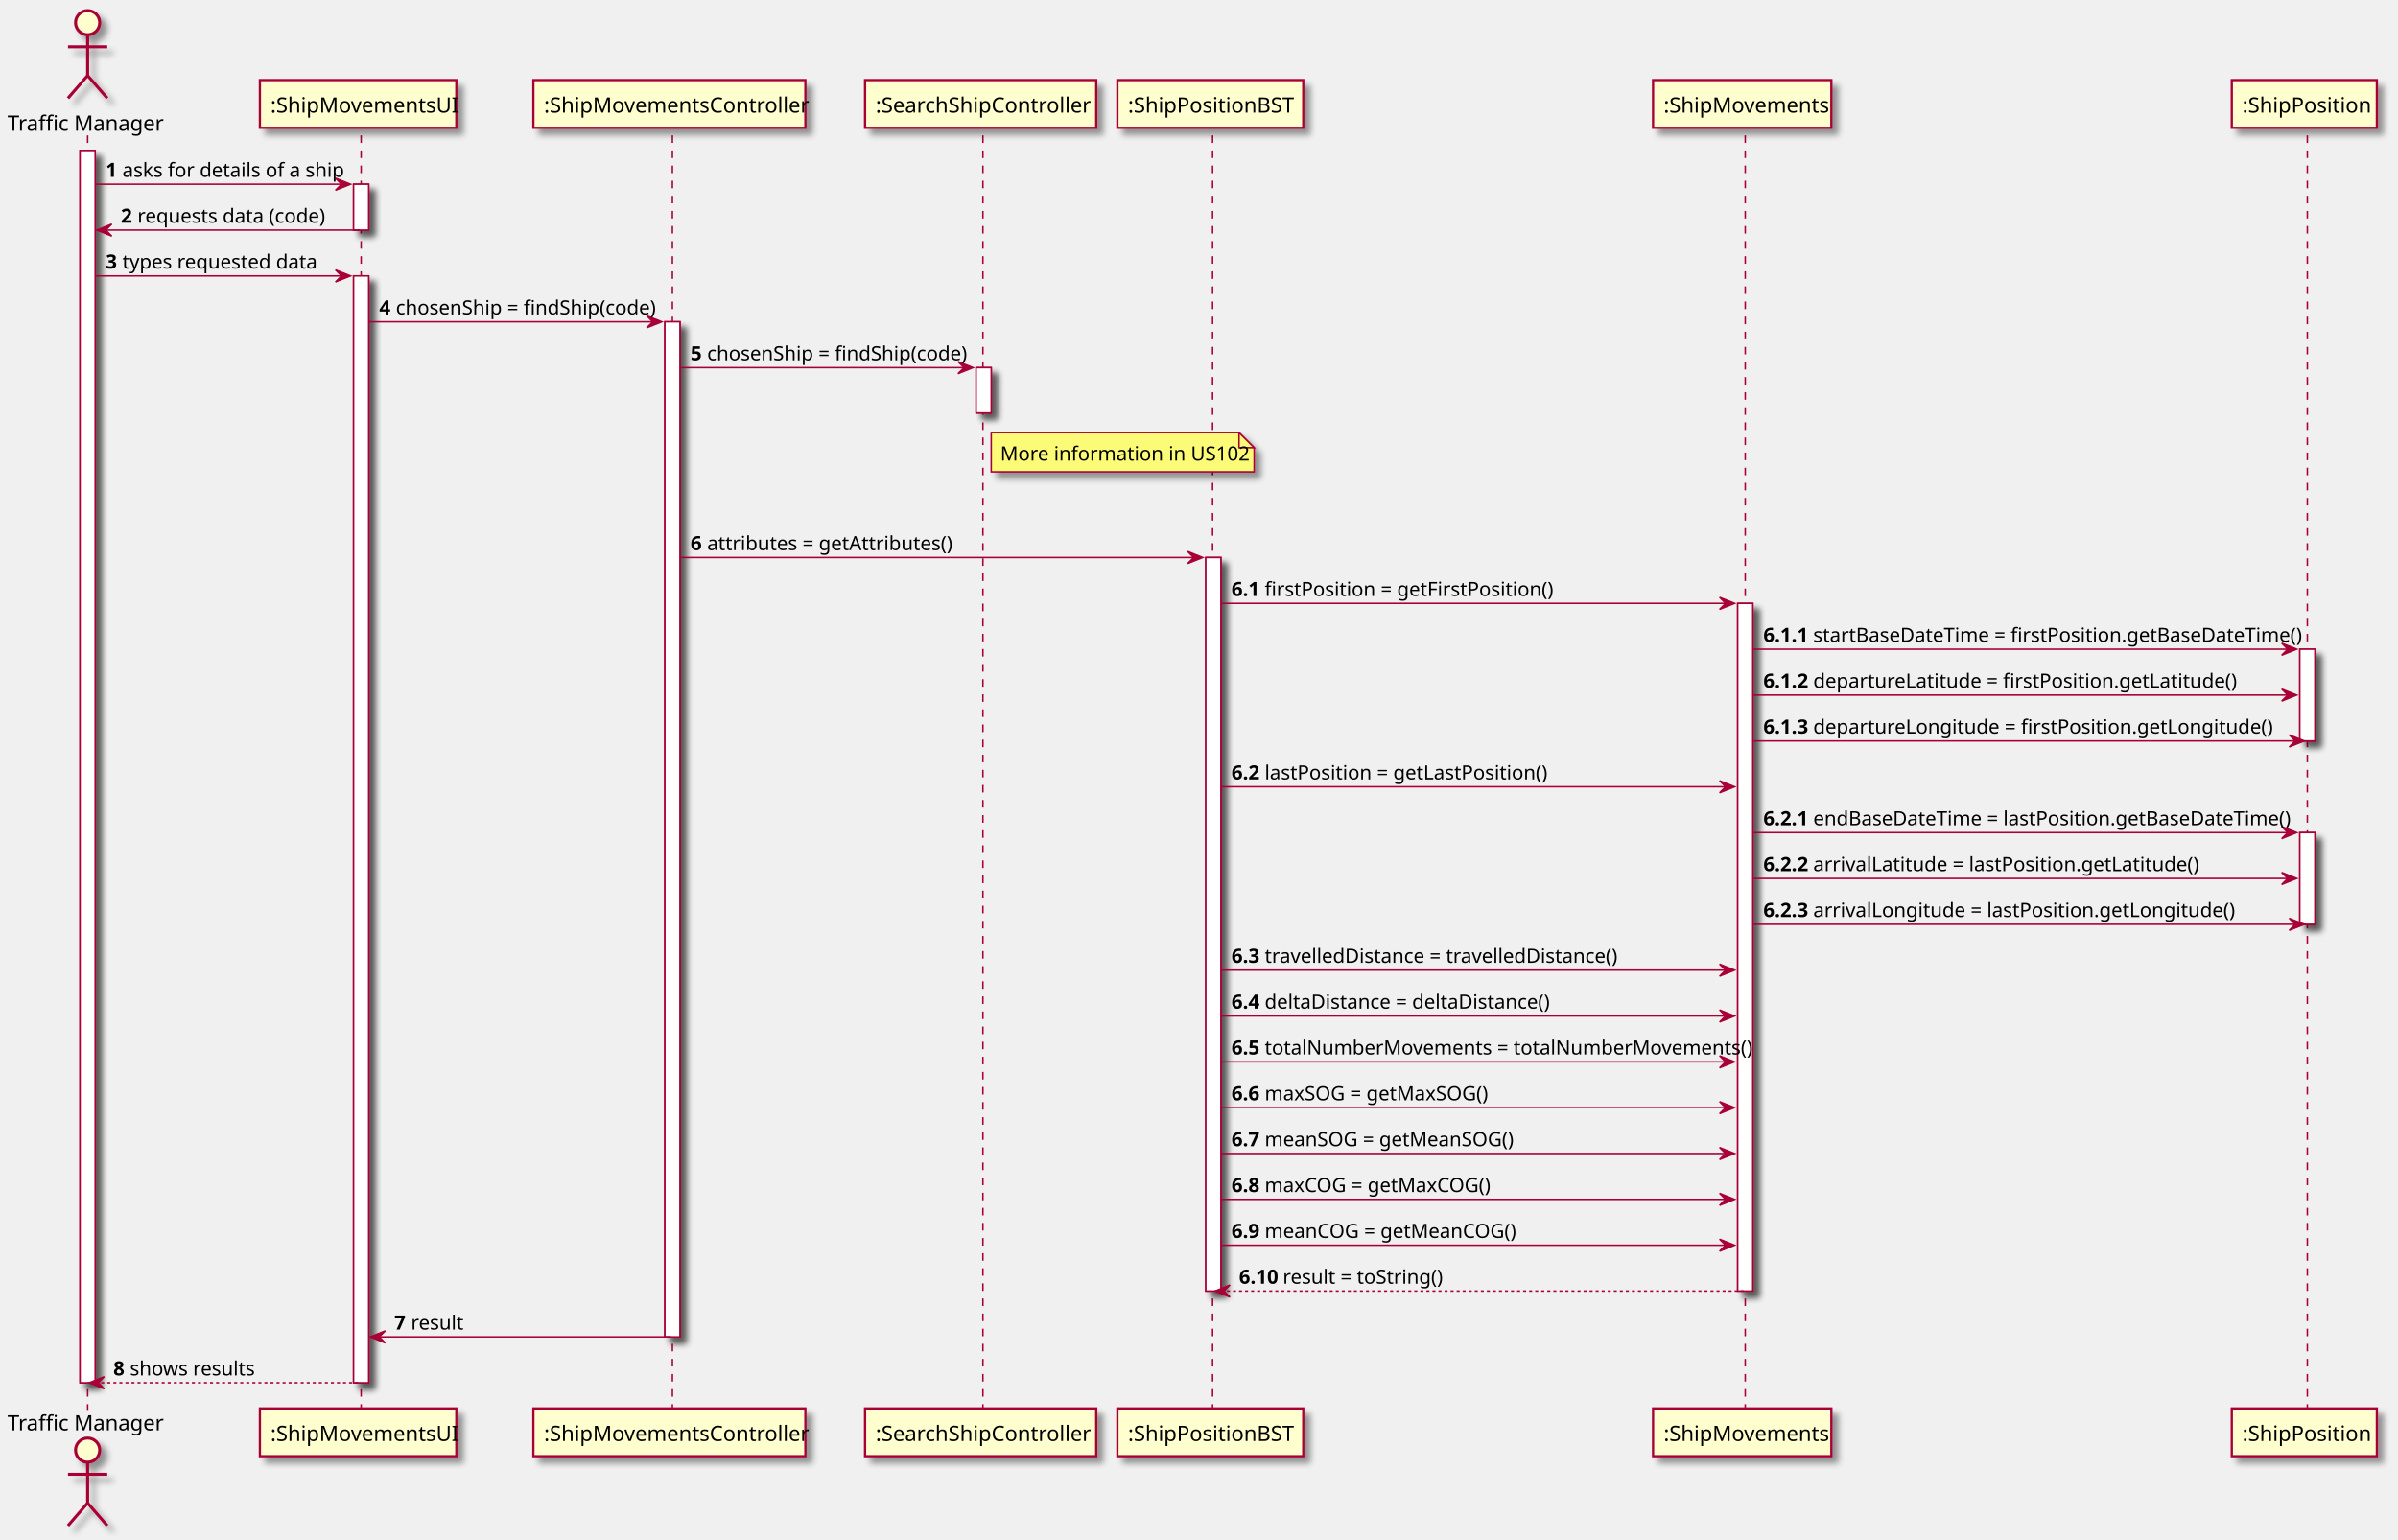
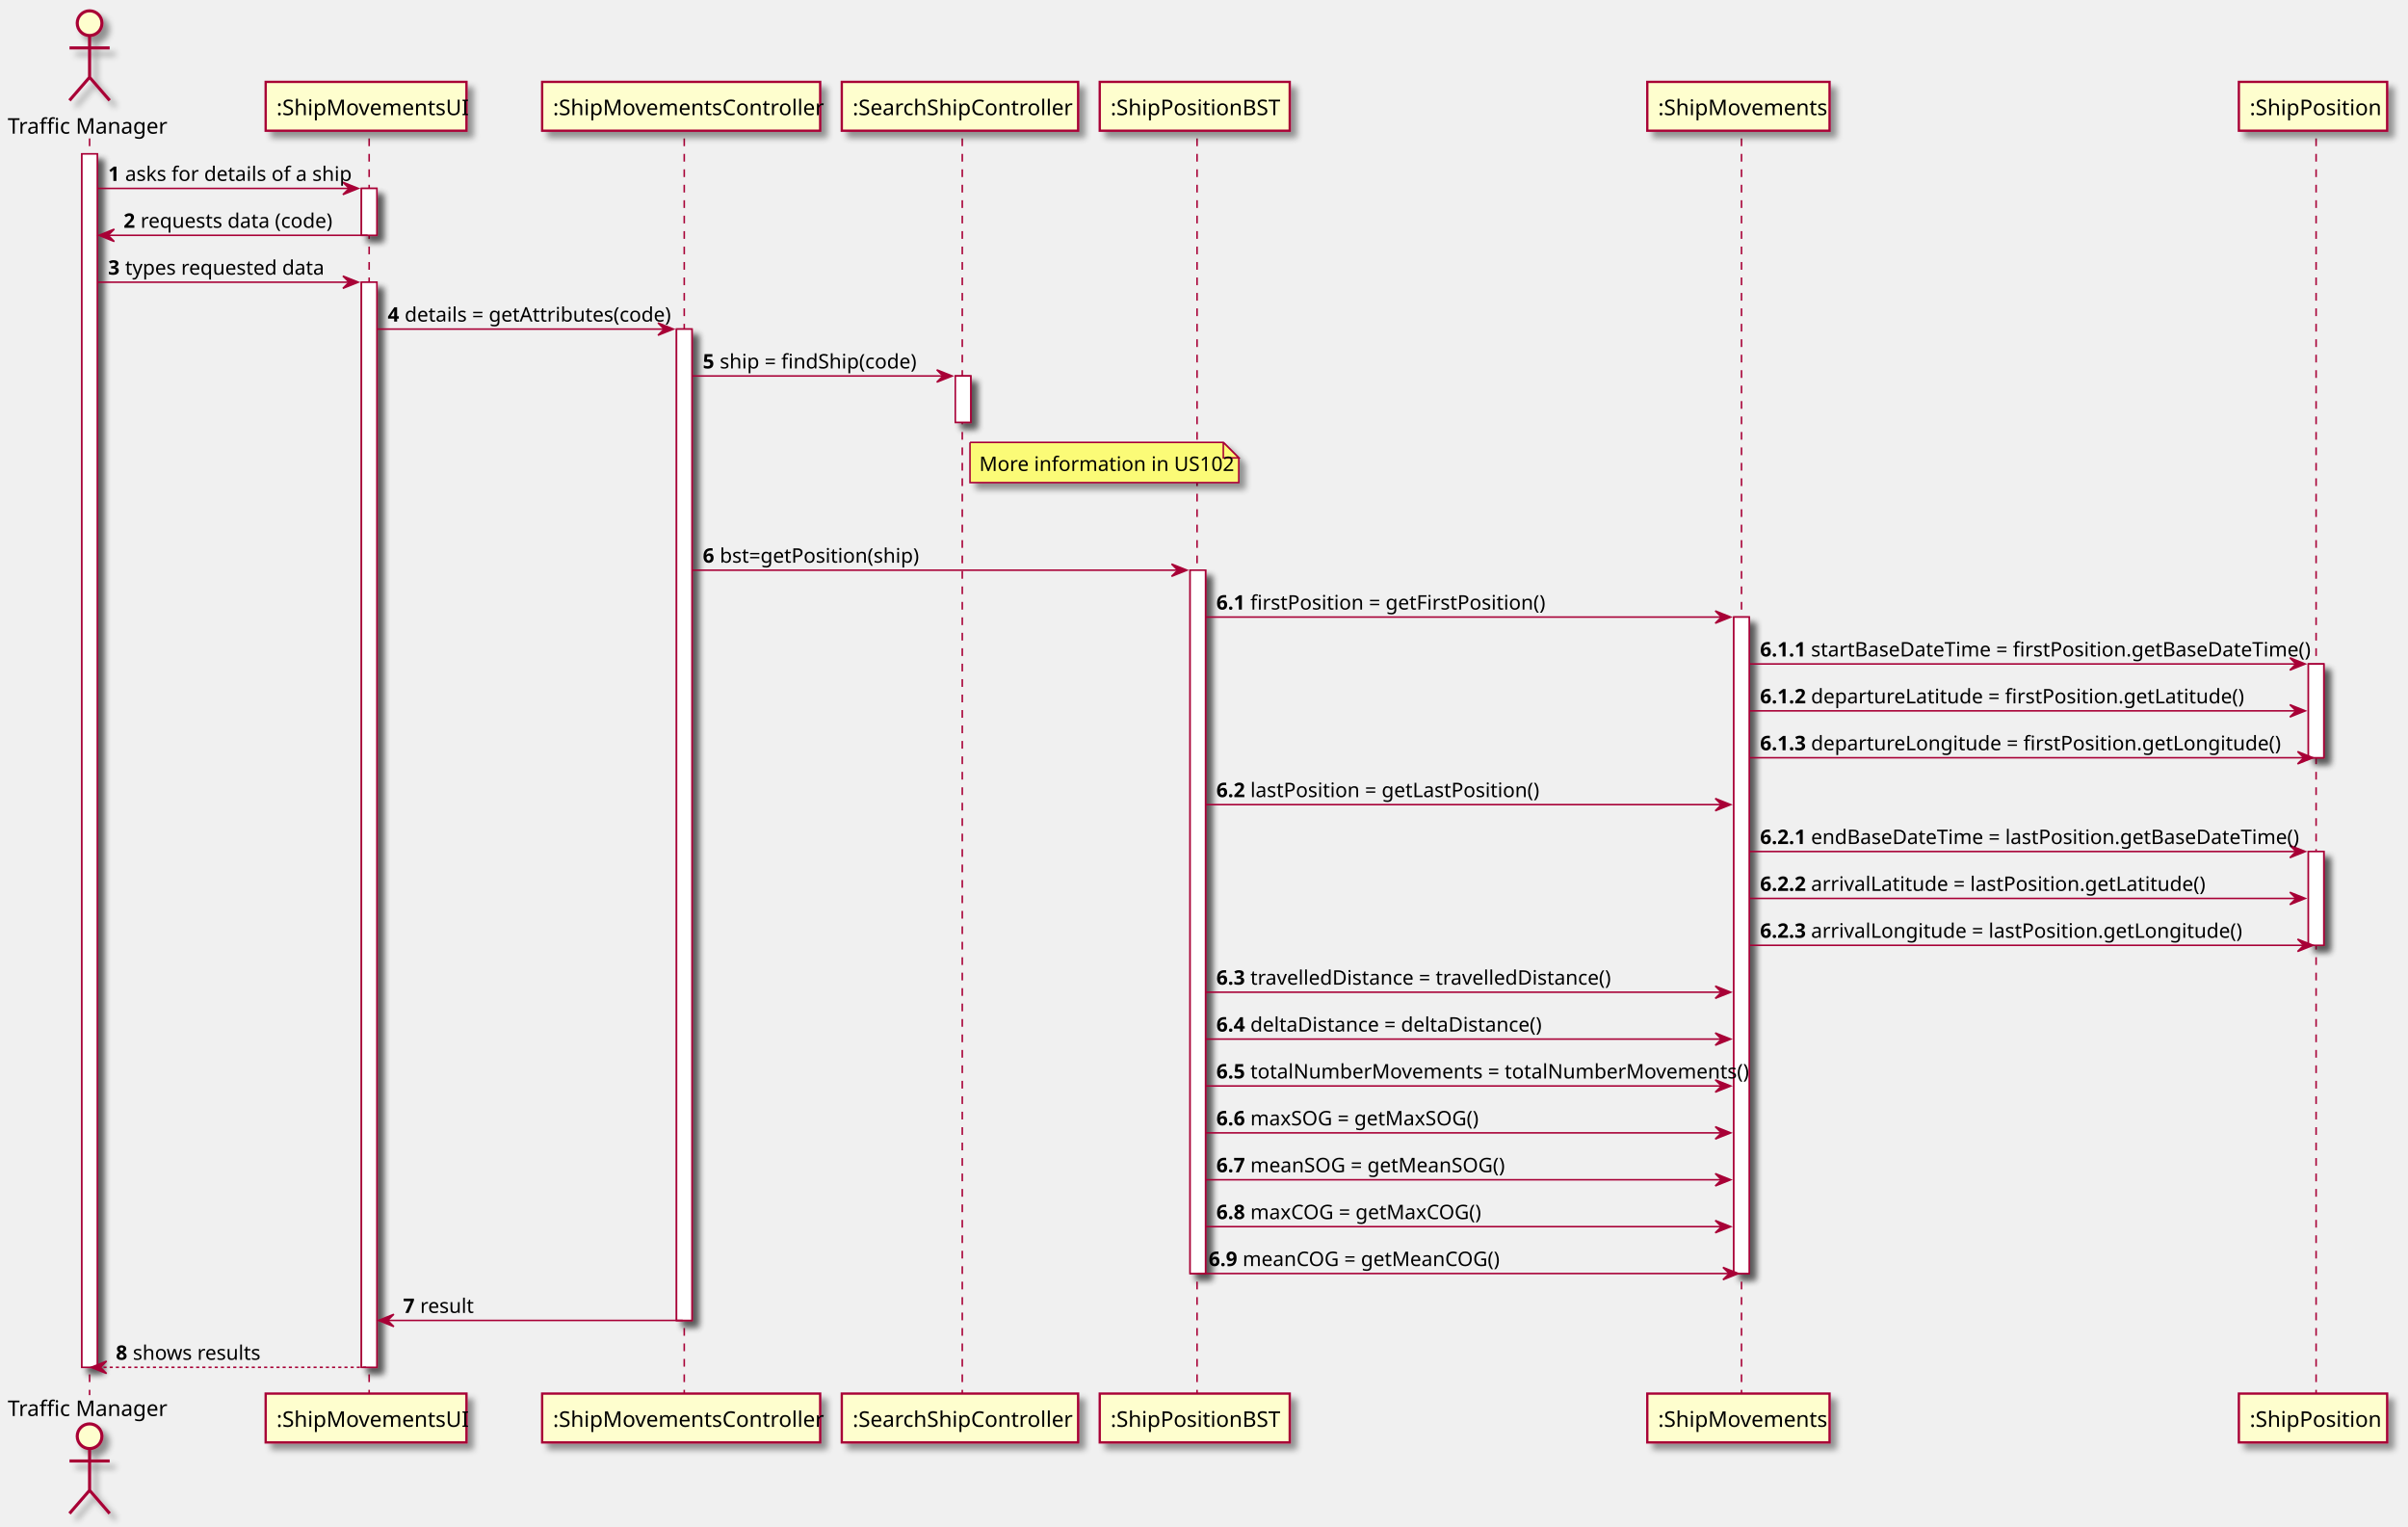
- <svg xmlns="http://www.w3.org/2000/svg" contentScriptType="application/ecmascript" contentStyleType="text/css" height="1019px" preserveAspectRatio="none" style="width:1587px;height:1019px;" version="1.1" viewBox="0 0 1587 1019" width="1587px" zoomAndPan="magnify">
+ <svg xmlns="http://www.w3.org/2000/svg" contentScriptType="application/ecmascript" contentStyleType="text/css" height="988px" preserveAspectRatio="none" style="width:1559px;height:988px;" version="1.1" viewBox="0 0 1559 988" width="1559px" zoomAndPan="magnify">
  <defs>
-     <filter height="300%" id="f1n0tzof126bcd" width="300%" x="-1" y="-1">
+     <filter height="300%" id="f1e2ef0cjf225u" width="300%" x="-1" y="-1">
      <feGaussianBlur result="blurOut" stdDeviation="2.0" />
      <feColorMatrix in="blurOut" result="blurOut2" type="matrix" values="0 0 0 0 0 0 0 0 0 0 0 0 0 0 0 0 0 0 .4 0" />
      <feOffset dx="4.0" dy="4.0" in="blurOut2" result="blurOut3" />
      <feBlend in="SourceGraphic" in2="blurOut3" mode="normal" />
    </filter>
  </defs>
  <g>
-     <rect fill="#FFFFFF" filter="url(#f1n0tzof126bcd)" height="815.789" style="stroke:#A80036;stroke-width:1.0;" width="10" x="53" y="99.609" />
-     <rect fill="#FFFFFF" filter="url(#f1n0tzof126bcd)" height="30.352" style="stroke:#A80036;stroke-width:1.0;" width="10" x="234" y="121.961" />
-     <rect fill="#FFFFFF" filter="url(#f1n0tzof126bcd)" height="732.734" style="stroke:#A80036;stroke-width:1.0;" width="10" x="234" y="182.664" />
-     <rect fill="#FFFFFF" filter="url(#f1n0tzof126bcd)" height="672.031" style="stroke:#A80036;stroke-width:1.0;" width="10" x="440" y="213.016" />
-     <rect fill="#FFFFFF" filter="url(#f1n0tzof126bcd)" height="30" style="stroke:#A80036;stroke-width:1.0;" width="10" x="646" y="243.367" />
-     <rect fill="#FFFFFF" filter="url(#f1n0tzof126bcd)" height="485.625" style="stroke:#A80036;stroke-width:1.0;" width="10" x="798" y="369.07" />
-     <rect fill="#FFFFFF" filter="url(#f1n0tzof126bcd)" height="455.273" style="stroke:#A80036;stroke-width:1.0;" width="10" x="1150" y="399.422" />
-     <rect fill="#FFFFFF" filter="url(#f1n0tzof126bcd)" height="60.703" style="stroke:#A80036;stroke-width:1.0;" width="10" x="1522" y="429.773" />
-     <rect fill="#FFFFFF" filter="url(#f1n0tzof126bcd)" height="60.703" style="stroke:#A80036;stroke-width:1.0;" width="10" x="1522" y="551.18" />
-     <line style="stroke:#A80036;stroke-width:1.0;stroke-dasharray:5.0,5.0;" x1="58" x2="58" y1="89.609" y2="933.398" />
-     <line style="stroke:#A80036;stroke-width:1.0;stroke-dasharray:5.0,5.0;" x1="239" x2="239" y1="89.609" y2="933.398" />
-     <line style="stroke:#A80036;stroke-width:1.0;stroke-dasharray:5.0,5.0;" x1="445" x2="445" y1="89.609" y2="933.398" />
-     <line style="stroke:#A80036;stroke-width:1.0;stroke-dasharray:5.0,5.0;" x1="650.5" x2="650.5" y1="89.609" y2="933.398" />
-     <line style="stroke:#A80036;stroke-width:1.0;stroke-dasharray:5.0,5.0;" x1="802.5" x2="802.5" y1="89.609" y2="933.398" />
-     <line style="stroke:#A80036;stroke-width:1.0;stroke-dasharray:5.0,5.0;" x1="1155" x2="1155" y1="89.609" y2="933.398" />
-     <line style="stroke:#A80036;stroke-width:1.0;stroke-dasharray:5.0,5.0;" x1="1527" x2="1527" y1="89.609" y2="933.398" />
+     <rect fill="#FFFFFF" filter="url(#f1e2ef0cjf225u)" height="785.438" style="stroke:#A80036;stroke-width:1.0;" width="10" x="53" y="99.609" />
+     <rect fill="#FFFFFF" filter="url(#f1e2ef0cjf225u)" height="30.352" style="stroke:#A80036;stroke-width:1.0;" width="10" x="234" y="121.961" />
+     <rect fill="#FFFFFF" filter="url(#f1e2ef0cjf225u)" height="702.383" style="stroke:#A80036;stroke-width:1.0;" width="10" x="234" y="182.664" />
+     <rect fill="#FFFFFF" filter="url(#f1e2ef0cjf225u)" height="641.68" style="stroke:#A80036;stroke-width:1.0;" width="10" x="438" y="213.016" />
+     <rect fill="#FFFFFF" filter="url(#f1e2ef0cjf225u)" height="30" style="stroke:#A80036;stroke-width:1.0;" width="10" x="618.5" y="243.367" />
+     <rect fill="#FFFFFF" filter="url(#f1e2ef0cjf225u)" height="455.273" style="stroke:#A80036;stroke-width:1.0;" width="10" x="770.5" y="369.07" />
+     <rect fill="#FFFFFF" filter="url(#f1e2ef0cjf225u)" height="424.922" style="stroke:#A80036;stroke-width:1.0;" width="10" x="1122.5" y="399.422" />
+     <rect fill="#FFFFFF" filter="url(#f1e2ef0cjf225u)" height="60.703" style="stroke:#A80036;stroke-width:1.0;" width="10" x="1494.5" y="429.773" />
+     <rect fill="#FFFFFF" filter="url(#f1e2ef0cjf225u)" height="60.703" style="stroke:#A80036;stroke-width:1.0;" width="10" x="1494.5" y="551.18" />
+     <line style="stroke:#A80036;stroke-width:1.0;stroke-dasharray:5.0,5.0;" x1="58" x2="58" y1="89.609" y2="903.047" />
+     <line style="stroke:#A80036;stroke-width:1.0;stroke-dasharray:5.0,5.0;" x1="239" x2="239" y1="89.609" y2="903.047" />
+     <line style="stroke:#A80036;stroke-width:1.0;stroke-dasharray:5.0,5.0;" x1="443" x2="443" y1="89.609" y2="903.047" />
+     <line style="stroke:#A80036;stroke-width:1.0;stroke-dasharray:5.0,5.0;" x1="623" x2="623" y1="89.609" y2="903.047" />
+     <line style="stroke:#A80036;stroke-width:1.0;stroke-dasharray:5.0,5.0;" x1="775" x2="775" y1="89.609" y2="903.047" />
+     <line style="stroke:#A80036;stroke-width:1.0;stroke-dasharray:5.0,5.0;" x1="1127.5" x2="1127.5" y1="89.609" y2="903.047" />
+     <line style="stroke:#A80036;stroke-width:1.0;stroke-dasharray:5.0,5.0;" x1="1499.5" x2="1499.5" y1="89.609" y2="903.047" />
    <text fill="#000000" font-family="sans-serif" font-size="14" lengthAdjust="spacing" textLength="100" x="5" y="86.533">Traffic Manager</text>
-     <ellipse cx="58" cy="15" fill="#FEFECE" filter="url(#f1n0tzof126bcd)" rx="8" ry="8" style="stroke:#A80036;stroke-width:2.0;" />
-     <path d="M58,23 L58,50 M45,31 L71,31 M58,50 L45,65 M58,50 L71,65 " fill="none" filter="url(#f1n0tzof126bcd)" style="stroke:#A80036;stroke-width:2.0;" />
-     <text fill="#000000" font-family="sans-serif" font-size="14" lengthAdjust="spacing" textLength="100" x="5" y="946.932">Traffic Manager</text>
-     <ellipse cx="58" cy="960.008" fill="#FEFECE" filter="url(#f1n0tzof126bcd)" rx="8" ry="8" style="stroke:#A80036;stroke-width:2.0;" />
-     <path d="M58,968.008 L58,995.008 M45,976.008 L71,976.008 M58,995.008 L45,1010.008 M58,995.008 L71,1010.008 " fill="none" filter="url(#f1n0tzof126bcd)" style="stroke:#A80036;stroke-width:2.0;" />
-     <rect fill="#FEFECE" filter="url(#f1n0tzof126bcd)" height="31.609" style="stroke:#A80036;stroke-width:1.5;" width="130" x="172" y="53" />
+     <ellipse cx="58" cy="15" fill="#FEFECE" filter="url(#f1e2ef0cjf225u)" rx="8" ry="8" style="stroke:#A80036;stroke-width:2.0;" />
+     <path d="M58,23 L58,50 M45,31 L71,31 M58,50 L45,65 M58,50 L71,65 " fill="none" filter="url(#f1e2ef0cjf225u)" style="stroke:#A80036;stroke-width:2.0;" />
+     <text fill="#000000" font-family="sans-serif" font-size="14" lengthAdjust="spacing" textLength="100" x="5" y="916.58">Traffic Manager</text>
+     <ellipse cx="58" cy="929.656" fill="#FEFECE" filter="url(#f1e2ef0cjf225u)" rx="8" ry="8" style="stroke:#A80036;stroke-width:2.0;" />
+     <path d="M58,937.656 L58,964.656 M45,945.656 L71,945.656 M58,964.656 L45,979.656 M58,964.656 L71,979.656 " fill="none" filter="url(#f1e2ef0cjf225u)" style="stroke:#A80036;stroke-width:2.0;" />
+     <rect fill="#FEFECE" filter="url(#f1e2ef0cjf225u)" height="31.609" style="stroke:#A80036;stroke-width:1.5;" width="130" x="172" y="53" />
    <text fill="#000000" font-family="sans-serif" font-size="14" lengthAdjust="spacing" textLength="116" x="179" y="74.533">:ShipMovementsUI</text>
-     <rect fill="#FEFECE" filter="url(#f1n0tzof126bcd)" height="31.609" style="stroke:#A80036;stroke-width:1.5;" width="130" x="172" y="932.398" />
-     <text fill="#000000" font-family="sans-serif" font-size="14" lengthAdjust="spacing" textLength="116" x="179" y="953.932">:ShipMovementsUI</text>
-     <rect fill="#FEFECE" filter="url(#f1n0tzof126bcd)" height="31.609" style="stroke:#A80036;stroke-width:1.5;" width="180" x="353" y="53" />
-     <text fill="#000000" font-family="sans-serif" font-size="14" lengthAdjust="spacing" textLength="166" x="360" y="74.533">:ShipMovementsController</text>
-     <rect fill="#FEFECE" filter="url(#f1n0tzof126bcd)" height="31.609" style="stroke:#A80036;stroke-width:1.5;" width="180" x="353" y="932.398" />
-     <text fill="#000000" font-family="sans-serif" font-size="14" lengthAdjust="spacing" textLength="166" x="360" y="953.932">:ShipMovementsController</text>
-     <rect fill="#FEFECE" filter="url(#f1n0tzof126bcd)" height="31.609" style="stroke:#A80036;stroke-width:1.5;" width="153" x="572.5" y="53" />
-     <text fill="#000000" font-family="sans-serif" font-size="14" lengthAdjust="spacing" textLength="139" x="579.5" y="74.533">:SearchShipController</text>
-     <rect fill="#FEFECE" filter="url(#f1n0tzof126bcd)" height="31.609" style="stroke:#A80036;stroke-width:1.5;" width="153" x="572.5" y="932.398" />
-     <text fill="#000000" font-family="sans-serif" font-size="14" lengthAdjust="spacing" textLength="139" x="579.5" y="953.932">:SearchShipController</text>
-     <rect fill="#FEFECE" filter="url(#f1n0tzof126bcd)" height="31.609" style="stroke:#A80036;stroke-width:1.5;" width="123" x="739.5" y="53" />
-     <text fill="#000000" font-family="sans-serif" font-size="14" lengthAdjust="spacing" textLength="109" x="746.5" y="74.533">:ShipPositionBST</text>
-     <rect fill="#FEFECE" filter="url(#f1n0tzof126bcd)" height="31.609" style="stroke:#A80036;stroke-width:1.5;" width="123" x="739.5" y="932.398" />
-     <text fill="#000000" font-family="sans-serif" font-size="14" lengthAdjust="spacing" textLength="109" x="746.5" y="953.932">:ShipPositionBST</text>
-     <rect fill="#FEFECE" filter="url(#f1n0tzof126bcd)" height="31.609" style="stroke:#A80036;stroke-width:1.5;" width="118" x="1094" y="53" />
-     <text fill="#000000" font-family="sans-serif" font-size="14" lengthAdjust="spacing" textLength="104" x="1101" y="74.533">:ShipMovements</text>
-     <rect fill="#FEFECE" filter="url(#f1n0tzof126bcd)" height="31.609" style="stroke:#A80036;stroke-width:1.5;" width="118" x="1094" y="932.398" />
-     <text fill="#000000" font-family="sans-serif" font-size="14" lengthAdjust="spacing" textLength="104" x="1101" y="953.932">:ShipMovements</text>
-     <rect fill="#FEFECE" filter="url(#f1n0tzof126bcd)" height="31.609" style="stroke:#A80036;stroke-width:1.5;" width="96" x="1477" y="53" />
-     <text fill="#000000" font-family="sans-serif" font-size="14" lengthAdjust="spacing" textLength="82" x="1484" y="74.533">:ShipPosition</text>
-     <rect fill="#FEFECE" filter="url(#f1n0tzof126bcd)" height="31.609" style="stroke:#A80036;stroke-width:1.5;" width="96" x="1477" y="932.398" />
-     <text fill="#000000" font-family="sans-serif" font-size="14" lengthAdjust="spacing" textLength="82" x="1484" y="953.932">:ShipPosition</text>
-     <rect fill="#FFFFFF" filter="url(#f1n0tzof126bcd)" height="815.789" style="stroke:#A80036;stroke-width:1.0;" width="10" x="53" y="99.609" />
-     <rect fill="#FFFFFF" filter="url(#f1n0tzof126bcd)" height="30.352" style="stroke:#A80036;stroke-width:1.0;" width="10" x="234" y="121.961" />
-     <rect fill="#FFFFFF" filter="url(#f1n0tzof126bcd)" height="732.734" style="stroke:#A80036;stroke-width:1.0;" width="10" x="234" y="182.664" />
-     <rect fill="#FFFFFF" filter="url(#f1n0tzof126bcd)" height="672.031" style="stroke:#A80036;stroke-width:1.0;" width="10" x="440" y="213.016" />
-     <rect fill="#FFFFFF" filter="url(#f1n0tzof126bcd)" height="30" style="stroke:#A80036;stroke-width:1.0;" width="10" x="646" y="243.367" />
-     <rect fill="#FFFFFF" filter="url(#f1n0tzof126bcd)" height="485.625" style="stroke:#A80036;stroke-width:1.0;" width="10" x="798" y="369.07" />
-     <rect fill="#FFFFFF" filter="url(#f1n0tzof126bcd)" height="455.273" style="stroke:#A80036;stroke-width:1.0;" width="10" x="1150" y="399.422" />
-     <rect fill="#FFFFFF" filter="url(#f1n0tzof126bcd)" height="60.703" style="stroke:#A80036;stroke-width:1.0;" width="10" x="1522" y="429.773" />
-     <rect fill="#FFFFFF" filter="url(#f1n0tzof126bcd)" height="60.703" style="stroke:#A80036;stroke-width:1.0;" width="10" x="1522" y="551.18" />
+     <rect fill="#FEFECE" filter="url(#f1e2ef0cjf225u)" height="31.609" style="stroke:#A80036;stroke-width:1.5;" width="130" x="172" y="902.047" />
+     <text fill="#000000" font-family="sans-serif" font-size="14" lengthAdjust="spacing" textLength="116" x="179" y="923.58">:ShipMovementsUI</text>
+     <rect fill="#FEFECE" filter="url(#f1e2ef0cjf225u)" height="31.609" style="stroke:#A80036;stroke-width:1.5;" width="180" x="351" y="53" />
+     <text fill="#000000" font-family="sans-serif" font-size="14" lengthAdjust="spacing" textLength="166" x="358" y="74.533">:ShipMovementsController</text>
+     <rect fill="#FEFECE" filter="url(#f1e2ef0cjf225u)" height="31.609" style="stroke:#A80036;stroke-width:1.5;" width="180" x="351" y="902.047" />
+     <text fill="#000000" font-family="sans-serif" font-size="14" lengthAdjust="spacing" textLength="166" x="358" y="923.58">:ShipMovementsController</text>
+     <rect fill="#FEFECE" filter="url(#f1e2ef0cjf225u)" height="31.609" style="stroke:#A80036;stroke-width:1.5;" width="153" x="545" y="53" />
+     <text fill="#000000" font-family="sans-serif" font-size="14" lengthAdjust="spacing" textLength="139" x="552" y="74.533">:SearchShipController</text>
+     <rect fill="#FEFECE" filter="url(#f1e2ef0cjf225u)" height="31.609" style="stroke:#A80036;stroke-width:1.5;" width="153" x="545" y="902.047" />
+     <text fill="#000000" font-family="sans-serif" font-size="14" lengthAdjust="spacing" textLength="139" x="552" y="923.58">:SearchShipController</text>
+     <rect fill="#FEFECE" filter="url(#f1e2ef0cjf225u)" height="31.609" style="stroke:#A80036;stroke-width:1.5;" width="123" x="712" y="53" />
+     <text fill="#000000" font-family="sans-serif" font-size="14" lengthAdjust="spacing" textLength="109" x="719" y="74.533">:ShipPositionBST</text>
+     <rect fill="#FEFECE" filter="url(#f1e2ef0cjf225u)" height="31.609" style="stroke:#A80036;stroke-width:1.5;" width="123" x="712" y="902.047" />
+     <text fill="#000000" font-family="sans-serif" font-size="14" lengthAdjust="spacing" textLength="109" x="719" y="923.58">:ShipPositionBST</text>
+     <rect fill="#FEFECE" filter="url(#f1e2ef0cjf225u)" height="31.609" style="stroke:#A80036;stroke-width:1.5;" width="118" x="1066.5" y="53" />
+     <text fill="#000000" font-family="sans-serif" font-size="14" lengthAdjust="spacing" textLength="104" x="1073.5" y="74.533">:ShipMovements</text>
+     <rect fill="#FEFECE" filter="url(#f1e2ef0cjf225u)" height="31.609" style="stroke:#A80036;stroke-width:1.5;" width="118" x="1066.5" y="902.047" />
+     <text fill="#000000" font-family="sans-serif" font-size="14" lengthAdjust="spacing" textLength="104" x="1073.5" y="923.58">:ShipMovements</text>
+     <rect fill="#FEFECE" filter="url(#f1e2ef0cjf225u)" height="31.609" style="stroke:#A80036;stroke-width:1.5;" width="96" x="1449.5" y="53" />
+     <text fill="#000000" font-family="sans-serif" font-size="14" lengthAdjust="spacing" textLength="82" x="1456.5" y="74.533">:ShipPosition</text>
+     <rect fill="#FEFECE" filter="url(#f1e2ef0cjf225u)" height="31.609" style="stroke:#A80036;stroke-width:1.5;" width="96" x="1449.5" y="902.047" />
+     <text fill="#000000" font-family="sans-serif" font-size="14" lengthAdjust="spacing" textLength="82" x="1456.5" y="923.58">:ShipPosition</text>
+     <rect fill="#FFFFFF" filter="url(#f1e2ef0cjf225u)" height="785.438" style="stroke:#A80036;stroke-width:1.0;" width="10" x="53" y="99.609" />
+     <rect fill="#FFFFFF" filter="url(#f1e2ef0cjf225u)" height="30.352" style="stroke:#A80036;stroke-width:1.0;" width="10" x="234" y="121.961" />
+     <rect fill="#FFFFFF" filter="url(#f1e2ef0cjf225u)" height="702.383" style="stroke:#A80036;stroke-width:1.0;" width="10" x="234" y="182.664" />
+     <rect fill="#FFFFFF" filter="url(#f1e2ef0cjf225u)" height="641.68" style="stroke:#A80036;stroke-width:1.0;" width="10" x="438" y="213.016" />
+     <rect fill="#FFFFFF" filter="url(#f1e2ef0cjf225u)" height="30" style="stroke:#A80036;stroke-width:1.0;" width="10" x="618.5" y="243.367" />
+     <rect fill="#FFFFFF" filter="url(#f1e2ef0cjf225u)" height="455.273" style="stroke:#A80036;stroke-width:1.0;" width="10" x="770.5" y="369.07" />
+     <rect fill="#FFFFFF" filter="url(#f1e2ef0cjf225u)" height="424.922" style="stroke:#A80036;stroke-width:1.0;" width="10" x="1122.5" y="399.422" />
+     <rect fill="#FFFFFF" filter="url(#f1e2ef0cjf225u)" height="60.703" style="stroke:#A80036;stroke-width:1.0;" width="10" x="1494.5" y="429.773" />
+     <rect fill="#FFFFFF" filter="url(#f1e2ef0cjf225u)" height="60.703" style="stroke:#A80036;stroke-width:1.0;" width="10" x="1494.5" y="551.18" />
    <polygon fill="#A80036" points="222,117.961,232,121.961,222,125.961,226,121.961" style="stroke:#A80036;stroke-width:1.0;" />
    <line style="stroke:#A80036;stroke-width:1.0;" x1="63" x2="228" y1="121.961" y2="121.961" />
    <text fill="#000000" font-family="sans-serif" font-size="13" font-weight="bold" lengthAdjust="spacing" textLength="7" x="70" y="117.105">1</text>
    <text fill="#000000" font-family="sans-serif" font-size="13" lengthAdjust="spacing" textLength="141" x="81" y="117.105">asks for details of a ship</text>
    <polygon fill="#A80036" points="74,148.312,64,152.312,74,156.312,70,152.312" style="stroke:#A80036;stroke-width:1.0;" />
    <line style="stroke:#A80036;stroke-width:1.0;" x1="68" x2="238" y1="152.312" y2="152.312" />
    <text fill="#000000" font-family="sans-serif" font-size="13" font-weight="bold" lengthAdjust="spacing" textLength="7" x="80" y="147.456">2</text>
    <text fill="#000000" font-family="sans-serif" font-size="13" lengthAdjust="spacing" textLength="119" x="91" y="147.456">requests data (code)</text>
    <polygon fill="#A80036" points="222,178.664,232,182.664,222,186.664,226,182.664" style="stroke:#A80036;stroke-width:1.0;" />
    <line style="stroke:#A80036;stroke-width:1.0;" x1="63" x2="228" y1="182.664" y2="182.664" />
    <text fill="#000000" font-family="sans-serif" font-size="13" font-weight="bold" lengthAdjust="spacing" textLength="7" x="70" y="177.808">3</text>
    <text fill="#000000" font-family="sans-serif" font-size="13" lengthAdjust="spacing" textLength="122" x="81" y="177.808">types requested data</text>
-     <polygon fill="#A80036" points="428,209.016,438,213.016,428,217.016,432,213.016" style="stroke:#A80036;stroke-width:1.0;" />
-     <line style="stroke:#A80036;stroke-width:1.0;" x1="244" x2="434" y1="213.016" y2="213.016" />
+     <polygon fill="#A80036" points="426,209.016,436,213.016,426,217.016,430,213.016" style="stroke:#A80036;stroke-width:1.0;" />
+     <line style="stroke:#A80036;stroke-width:1.0;" x1="244" x2="432" y1="213.016" y2="213.016" />
    <text fill="#000000" font-family="sans-serif" font-size="13" font-weight="bold" lengthAdjust="spacing" textLength="7" x="251" y="208.159">4</text>
-     <text fill="#000000" font-family="sans-serif" font-size="13" lengthAdjust="spacing" textLength="166" x="262" y="208.159">chosenShip = findShip(code)</text>
-     <polygon fill="#A80036" points="634,239.367,644,243.367,634,247.367,638,243.367" style="stroke:#A80036;stroke-width:1.0;" />
-     <line style="stroke:#A80036;stroke-width:1.0;" x1="450" x2="640" y1="243.367" y2="243.367" />
-     <text fill="#000000" font-family="sans-serif" font-size="13" font-weight="bold" lengthAdjust="spacing" textLength="7" x="457" y="238.511">5</text>
-     <text fill="#000000" font-family="sans-serif" font-size="13" lengthAdjust="spacing" textLength="166" x="468" y="238.511">chosenShip = findShip(code)</text>
-     <path d="M656,286.367 L656,312.367 L830,312.367 L830,296.367 L820,286.367 L656,286.367 " fill="#FBFB77" filter="url(#f1n0tzof126bcd)" style="stroke:#A80036;stroke-width:1.0;" />
-     <path d="M820,286.367 L820,296.367 L830,296.367 L820,286.367 " fill="#FBFB77" style="stroke:#A80036;stroke-width:1.0;" />
-     <text fill="#000000" font-family="sans-serif" font-size="13" lengthAdjust="spacing" textLength="153" x="662" y="304.862">More information in US102</text>
-     <polygon fill="#A80036" points="786,365.07,796,369.07,786,373.07,790,369.07" style="stroke:#A80036;stroke-width:1.0;" />
-     <line style="stroke:#A80036;stroke-width:1.0;" x1="450" x2="792" y1="369.07" y2="369.07" />
-     <text fill="#000000" font-family="sans-serif" font-size="13" font-weight="bold" lengthAdjust="spacing" textLength="7" x="457" y="364.214">6</text>
-     <text fill="#000000" font-family="sans-serif" font-size="13" lengthAdjust="spacing" textLength="152" x="468" y="364.214">attributes = getAttributes()</text>
-     <polygon fill="#A80036" points="1138,395.422,1148,399.422,1138,403.422,1142,399.422" style="stroke:#A80036;stroke-width:1.0;" />
-     <line style="stroke:#A80036;stroke-width:1.0;" x1="808" x2="1144" y1="399.422" y2="399.422" />
-     <text fill="#000000" font-family="sans-serif" font-size="13" font-weight="bold" lengthAdjust="spacing" textLength="18" x="815" y="394.565">6.1</text>
-     <text fill="#000000" font-family="sans-serif" font-size="13" lengthAdjust="spacing" textLength="183" x="837" y="394.565">firstPosition = getFirstPosition()</text>
-     <polygon fill="#A80036" points="1510,425.773,1520,429.773,1510,433.773,1514,429.773" style="stroke:#A80036;stroke-width:1.0;" />
-     <line style="stroke:#A80036;stroke-width:1.0;" x1="1160" x2="1516" y1="429.773" y2="429.773" />
-     <text fill="#000000" font-family="sans-serif" font-size="13" font-weight="bold" lengthAdjust="spacing" textLength="29" x="1167" y="424.917">6.1.1</text>
-     <text fill="#000000" font-family="sans-serif" font-size="13" lengthAdjust="spacing" textLength="310" x="1200" y="424.917">startBaseDateTime = firstPosition.getBaseDateTime()</text>
-     <polygon fill="#A80036" points="1510,456.125,1520,460.125,1510,464.125,1514,460.125" style="stroke:#A80036;stroke-width:1.0;" />
-     <line style="stroke:#A80036;stroke-width:1.0;" x1="1160" x2="1516" y1="460.125" y2="460.125" />
-     <text fill="#000000" font-family="sans-serif" font-size="13" font-weight="bold" lengthAdjust="spacing" textLength="29" x="1167" y="455.269">6.1.2</text>
-     <text fill="#000000" font-family="sans-serif" font-size="13" lengthAdjust="spacing" textLength="260" x="1200" y="455.269">departureLatitude = firstPosition.getLatitude()</text>
-     <polygon fill="#A80036" points="1515,486.477,1525,490.477,1515,494.477,1519,490.477" style="stroke:#A80036;stroke-width:1.0;" />
-     <line style="stroke:#A80036;stroke-width:1.0;" x1="1160" x2="1521" y1="490.477" y2="490.477" />
-     <text fill="#000000" font-family="sans-serif" font-size="13" font-weight="bold" lengthAdjust="spacing" textLength="29" x="1167" y="485.62">6.1.3</text>
-     <text fill="#000000" font-family="sans-serif" font-size="13" lengthAdjust="spacing" textLength="280" x="1200" y="485.62">departureLongitude = firstPosition.getLongitude()</text>
-     <polygon fill="#A80036" points="1138,516.828,1148,520.828,1138,524.828,1142,520.828" style="stroke:#A80036;stroke-width:1.0;" />
-     <line style="stroke:#A80036;stroke-width:1.0;" x1="808" x2="1144" y1="520.828" y2="520.828" />
-     <text fill="#000000" font-family="sans-serif" font-size="13" font-weight="bold" lengthAdjust="spacing" textLength="18" x="815" y="515.972">6.2</text>
-     <text fill="#000000" font-family="sans-serif" font-size="13" lengthAdjust="spacing" textLength="182" x="837" y="515.972">lastPosition = getLastPosition()</text>
-     <polygon fill="#A80036" points="1510,547.18,1520,551.18,1510,555.18,1514,551.18" style="stroke:#A80036;stroke-width:1.0;" />
-     <line style="stroke:#A80036;stroke-width:1.0;" x1="1160" x2="1516" y1="551.18" y2="551.18" />
-     <text fill="#000000" font-family="sans-serif" font-size="13" font-weight="bold" lengthAdjust="spacing" textLength="29" x="1167" y="546.323">6.2.1</text>
-     <text fill="#000000" font-family="sans-serif" font-size="13" lengthAdjust="spacing" textLength="305" x="1200" y="546.323">endBaseDateTime = lastPosition.getBaseDateTime()</text>
-     <polygon fill="#A80036" points="1510,577.531,1520,581.531,1510,585.531,1514,581.531" style="stroke:#A80036;stroke-width:1.0;" />
-     <line style="stroke:#A80036;stroke-width:1.0;" x1="1160" x2="1516" y1="581.531" y2="581.531" />
-     <text fill="#000000" font-family="sans-serif" font-size="13" font-weight="bold" lengthAdjust="spacing" textLength="29" x="1167" y="576.675">6.2.2</text>
-     <text fill="#000000" font-family="sans-serif" font-size="13" lengthAdjust="spacing" textLength="239" x="1200" y="576.675">arrivalLatitude = lastPosition.getLatitude()</text>
-     <polygon fill="#A80036" points="1515,607.883,1525,611.883,1515,615.883,1519,611.883" style="stroke:#A80036;stroke-width:1.0;" />
-     <line style="stroke:#A80036;stroke-width:1.0;" x1="1160" x2="1521" y1="611.883" y2="611.883" />
-     <text fill="#000000" font-family="sans-serif" font-size="13" font-weight="bold" lengthAdjust="spacing" textLength="29" x="1167" y="607.026">6.2.3</text>
-     <text fill="#000000" font-family="sans-serif" font-size="13" lengthAdjust="spacing" textLength="259" x="1200" y="607.026">arrivalLongitude = lastPosition.getLongitude()</text>
-     <polygon fill="#A80036" points="1138,638.234,1148,642.234,1138,646.234,1142,642.234" style="stroke:#A80036;stroke-width:1.0;" />
-     <line style="stroke:#A80036;stroke-width:1.0;" x1="808" x2="1144" y1="642.234" y2="642.234" />
-     <text fill="#000000" font-family="sans-serif" font-size="13" font-weight="bold" lengthAdjust="spacing" textLength="18" x="815" y="637.378">6.3</text>
-     <text fill="#000000" font-family="sans-serif" font-size="13" lengthAdjust="spacing" textLength="220" x="837" y="637.378">travelledDistance = travelledDistance()</text>
-     <polygon fill="#A80036" points="1138,668.586,1148,672.586,1138,676.586,1142,672.586" style="stroke:#A80036;stroke-width:1.0;" />
-     <line style="stroke:#A80036;stroke-width:1.0;" x1="808" x2="1144" y1="672.586" y2="672.586" />
-     <text fill="#000000" font-family="sans-serif" font-size="13" font-weight="bold" lengthAdjust="spacing" textLength="18" x="815" y="667.73">6.4</text>
-     <text fill="#000000" font-family="sans-serif" font-size="13" lengthAdjust="spacing" textLength="182" x="837" y="667.73">deltaDistance = deltaDistance()</text>
-     <polygon fill="#A80036" points="1138,698.938,1148,702.938,1138,706.938,1142,702.938" style="stroke:#A80036;stroke-width:1.0;" />
-     <line style="stroke:#A80036;stroke-width:1.0;" x1="808" x2="1144" y1="702.938" y2="702.938" />
-     <text fill="#000000" font-family="sans-serif" font-size="13" font-weight="bold" lengthAdjust="spacing" textLength="18" x="815" y="698.081">6.5</text>
-     <text fill="#000000" font-family="sans-serif" font-size="13" lengthAdjust="spacing" textLength="296" x="837" y="698.081">totalNumberMovements = totalNumberMovements()</text>
-     <polygon fill="#A80036" points="1138,729.289,1148,733.289,1138,737.289,1142,733.289" style="stroke:#A80036;stroke-width:1.0;" />
-     <line style="stroke:#A80036;stroke-width:1.0;" x1="808" x2="1144" y1="733.289" y2="733.289" />
-     <text fill="#000000" font-family="sans-serif" font-size="13" font-weight="bold" lengthAdjust="spacing" textLength="18" x="815" y="728.433">6.6</text>
-     <text fill="#000000" font-family="sans-serif" font-size="13" lengthAdjust="spacing" textLength="150" x="837" y="728.433">maxSOG = getMaxSOG()</text>
-     <polygon fill="#A80036" points="1138,759.641,1148,763.641,1138,767.641,1142,763.641" style="stroke:#A80036;stroke-width:1.0;" />
-     <line style="stroke:#A80036;stroke-width:1.0;" x1="808" x2="1144" y1="763.641" y2="763.641" />
-     <text fill="#000000" font-family="sans-serif" font-size="13" font-weight="bold" lengthAdjust="spacing" textLength="18" x="815" y="758.784">6.7</text>
-     <text fill="#000000" font-family="sans-serif" font-size="13" lengthAdjust="spacing" textLength="164" x="837" y="758.784">meanSOG = getMeanSOG()</text>
-     <polygon fill="#A80036" points="1138,789.992,1148,793.992,1138,797.992,1142,793.992" style="stroke:#A80036;stroke-width:1.0;" />
-     <line style="stroke:#A80036;stroke-width:1.0;" x1="808" x2="1144" y1="793.992" y2="793.992" />
-     <text fill="#000000" font-family="sans-serif" font-size="13" font-weight="bold" lengthAdjust="spacing" textLength="18" x="815" y="789.136">6.8</text>
-     <text fill="#000000" font-family="sans-serif" font-size="13" lengthAdjust="spacing" textLength="150" x="837" y="789.136">maxCOG = getMaxCOG()</text>
-     <polygon fill="#A80036" points="1138,820.344,1148,824.344,1138,828.344,1142,824.344" style="stroke:#A80036;stroke-width:1.0;" />
-     <line style="stroke:#A80036;stroke-width:1.0;" x1="808" x2="1144" y1="824.344" y2="824.344" />
-     <text fill="#000000" font-family="sans-serif" font-size="13" font-weight="bold" lengthAdjust="spacing" textLength="18" x="815" y="819.487">6.9</text>
-     <text fill="#000000" font-family="sans-serif" font-size="13" lengthAdjust="spacing" textLength="164" x="837" y="819.487">meanCOG = getMeanCOG()</text>
-     <polygon fill="#A80036" points="814,850.695,804,854.695,814,858.695,810,854.695" style="stroke:#A80036;stroke-width:1.0;" />
-     <line style="stroke:#A80036;stroke-width:1.0;stroke-dasharray:2.0,2.0;" x1="808" x2="1154" y1="854.695" y2="854.695" />
-     <text fill="#000000" font-family="sans-serif" font-size="13" font-weight="bold" lengthAdjust="spacing" textLength="25" x="820" y="849.839">6.10</text>
-     <text fill="#000000" font-family="sans-serif" font-size="13" lengthAdjust="spacing" textLength="101" x="849" y="849.839">result = toString()</text>
-     <polygon fill="#A80036" points="255,881.047,245,885.047,255,889.047,251,885.047" style="stroke:#A80036;stroke-width:1.0;" />
-     <line style="stroke:#A80036;stroke-width:1.0;" x1="249" x2="444" y1="885.047" y2="885.047" />
-     <text fill="#000000" font-family="sans-serif" font-size="13" font-weight="bold" lengthAdjust="spacing" textLength="7" x="261" y="880.19">7</text>
-     <text fill="#000000" font-family="sans-serif" font-size="13" lengthAdjust="spacing" textLength="32" x="272" y="880.19">result</text>
-     <polygon fill="#A80036" points="69,911.398,59,915.398,69,919.398,65,915.398" style="stroke:#A80036;stroke-width:1.0;" />
-     <line style="stroke:#A80036;stroke-width:1.0;stroke-dasharray:2.0,2.0;" x1="63" x2="238" y1="915.398" y2="915.398" />
-     <text fill="#000000" font-family="sans-serif" font-size="13" font-weight="bold" lengthAdjust="spacing" textLength="7" x="75" y="910.542">8</text>
-     <text fill="#000000" font-family="sans-serif" font-size="13" lengthAdjust="spacing" textLength="80" x="86" y="910.542">shows results</text>
+     <text fill="#000000" font-family="sans-serif" font-size="13" lengthAdjust="spacing" textLength="164" x="262" y="208.159">details = getAttributes(code)</text>
+     <polygon fill="#A80036" points="606.5,239.367,616.5,243.367,606.5,247.367,610.5,243.367" style="stroke:#A80036;stroke-width:1.0;" />
+     <line style="stroke:#A80036;stroke-width:1.0;" x1="448" x2="612.5" y1="243.367" y2="243.367" />
+     <text fill="#000000" font-family="sans-serif" font-size="13" font-weight="bold" lengthAdjust="spacing" textLength="7" x="455" y="238.511">5</text>
+     <text fill="#000000" font-family="sans-serif" font-size="13" lengthAdjust="spacing" textLength="122" x="466" y="238.511">ship = findShip(code)</text>
+     <path d="M628,286.367 L628,312.367 L802,312.367 L802,296.367 L792,286.367 L628,286.367 " fill="#FBFB77" filter="url(#f1e2ef0cjf225u)" style="stroke:#A80036;stroke-width:1.0;" />
+     <path d="M792,286.367 L792,296.367 L802,296.367 L792,286.367 " fill="#FBFB77" style="stroke:#A80036;stroke-width:1.0;" />
+     <text fill="#000000" font-family="sans-serif" font-size="13" lengthAdjust="spacing" textLength="153" x="634" y="304.862">More information in US102</text>
+     <polygon fill="#A80036" points="758.5,365.07,768.5,369.07,758.5,373.07,762.5,369.07" style="stroke:#A80036;stroke-width:1.0;" />
+     <line style="stroke:#A80036;stroke-width:1.0;" x1="448" x2="764.5" y1="369.07" y2="369.07" />
+     <text fill="#000000" font-family="sans-serif" font-size="13" font-weight="bold" lengthAdjust="spacing" textLength="7" x="455" y="364.214">6</text>
+     <text fill="#000000" font-family="sans-serif" font-size="13" lengthAdjust="spacing" textLength="123" x="466" y="364.214">bst=getPosition(ship)</text>
+     <polygon fill="#A80036" points="1110.5,395.422,1120.5,399.422,1110.5,403.422,1114.5,399.422" style="stroke:#A80036;stroke-width:1.0;" />
+     <line style="stroke:#A80036;stroke-width:1.0;" x1="780.5" x2="1116.5" y1="399.422" y2="399.422" />
+     <text fill="#000000" font-family="sans-serif" font-size="13" font-weight="bold" lengthAdjust="spacing" textLength="18" x="787.5" y="394.565">6.1</text>
+     <text fill="#000000" font-family="sans-serif" font-size="13" lengthAdjust="spacing" textLength="183" x="809.5" y="394.565">firstPosition = getFirstPosition()</text>
+     <polygon fill="#A80036" points="1482.5,425.773,1492.5,429.773,1482.5,433.773,1486.5,429.773" style="stroke:#A80036;stroke-width:1.0;" />
+     <line style="stroke:#A80036;stroke-width:1.0;" x1="1132.5" x2="1488.5" y1="429.773" y2="429.773" />
+     <text fill="#000000" font-family="sans-serif" font-size="13" font-weight="bold" lengthAdjust="spacing" textLength="29" x="1139.5" y="424.917">6.1.1</text>
+     <text fill="#000000" font-family="sans-serif" font-size="13" lengthAdjust="spacing" textLength="310" x="1172.5" y="424.917">startBaseDateTime = firstPosition.getBaseDateTime()</text>
+     <polygon fill="#A80036" points="1482.5,456.125,1492.5,460.125,1482.5,464.125,1486.5,460.125" style="stroke:#A80036;stroke-width:1.0;" />
+     <line style="stroke:#A80036;stroke-width:1.0;" x1="1132.5" x2="1488.5" y1="460.125" y2="460.125" />
+     <text fill="#000000" font-family="sans-serif" font-size="13" font-weight="bold" lengthAdjust="spacing" textLength="29" x="1139.5" y="455.269">6.1.2</text>
+     <text fill="#000000" font-family="sans-serif" font-size="13" lengthAdjust="spacing" textLength="260" x="1172.5" y="455.269">departureLatitude = firstPosition.getLatitude()</text>
+     <polygon fill="#A80036" points="1487.5,486.477,1497.5,490.477,1487.5,494.477,1491.5,490.477" style="stroke:#A80036;stroke-width:1.0;" />
+     <line style="stroke:#A80036;stroke-width:1.0;" x1="1132.5" x2="1493.5" y1="490.477" y2="490.477" />
+     <text fill="#000000" font-family="sans-serif" font-size="13" font-weight="bold" lengthAdjust="spacing" textLength="29" x="1139.5" y="485.62">6.1.3</text>
+     <text fill="#000000" font-family="sans-serif" font-size="13" lengthAdjust="spacing" textLength="280" x="1172.5" y="485.62">departureLongitude = firstPosition.getLongitude()</text>
+     <polygon fill="#A80036" points="1110.5,516.828,1120.5,520.828,1110.5,524.828,1114.5,520.828" style="stroke:#A80036;stroke-width:1.0;" />
+     <line style="stroke:#A80036;stroke-width:1.0;" x1="780.5" x2="1116.5" y1="520.828" y2="520.828" />
+     <text fill="#000000" font-family="sans-serif" font-size="13" font-weight="bold" lengthAdjust="spacing" textLength="18" x="787.5" y="515.972">6.2</text>
+     <text fill="#000000" font-family="sans-serif" font-size="13" lengthAdjust="spacing" textLength="182" x="809.5" y="515.972">lastPosition = getLastPosition()</text>
+     <polygon fill="#A80036" points="1482.5,547.18,1492.5,551.18,1482.5,555.18,1486.5,551.18" style="stroke:#A80036;stroke-width:1.0;" />
+     <line style="stroke:#A80036;stroke-width:1.0;" x1="1132.5" x2="1488.5" y1="551.18" y2="551.18" />
+     <text fill="#000000" font-family="sans-serif" font-size="13" font-weight="bold" lengthAdjust="spacing" textLength="29" x="1139.5" y="546.323">6.2.1</text>
+     <text fill="#000000" font-family="sans-serif" font-size="13" lengthAdjust="spacing" textLength="305" x="1172.5" y="546.323">endBaseDateTime = lastPosition.getBaseDateTime()</text>
+     <polygon fill="#A80036" points="1482.5,577.531,1492.5,581.531,1482.5,585.531,1486.5,581.531" style="stroke:#A80036;stroke-width:1.0;" />
+     <line style="stroke:#A80036;stroke-width:1.0;" x1="1132.5" x2="1488.5" y1="581.531" y2="581.531" />
+     <text fill="#000000" font-family="sans-serif" font-size="13" font-weight="bold" lengthAdjust="spacing" textLength="29" x="1139.5" y="576.675">6.2.2</text>
+     <text fill="#000000" font-family="sans-serif" font-size="13" lengthAdjust="spacing" textLength="239" x="1172.5" y="576.675">arrivalLatitude = lastPosition.getLatitude()</text>
+     <polygon fill="#A80036" points="1487.5,607.883,1497.5,611.883,1487.5,615.883,1491.5,611.883" style="stroke:#A80036;stroke-width:1.0;" />
+     <line style="stroke:#A80036;stroke-width:1.0;" x1="1132.5" x2="1493.5" y1="611.883" y2="611.883" />
+     <text fill="#000000" font-family="sans-serif" font-size="13" font-weight="bold" lengthAdjust="spacing" textLength="29" x="1139.5" y="607.026">6.2.3</text>
+     <text fill="#000000" font-family="sans-serif" font-size="13" lengthAdjust="spacing" textLength="259" x="1172.5" y="607.026">arrivalLongitude = lastPosition.getLongitude()</text>
+     <polygon fill="#A80036" points="1110.5,638.234,1120.5,642.234,1110.5,646.234,1114.5,642.234" style="stroke:#A80036;stroke-width:1.0;" />
+     <line style="stroke:#A80036;stroke-width:1.0;" x1="780.5" x2="1116.5" y1="642.234" y2="642.234" />
+     <text fill="#000000" font-family="sans-serif" font-size="13" font-weight="bold" lengthAdjust="spacing" textLength="18" x="787.5" y="637.378">6.3</text>
+     <text fill="#000000" font-family="sans-serif" font-size="13" lengthAdjust="spacing" textLength="220" x="809.5" y="637.378">travelledDistance = travelledDistance()</text>
+     <polygon fill="#A80036" points="1110.5,668.586,1120.5,672.586,1110.5,676.586,1114.5,672.586" style="stroke:#A80036;stroke-width:1.0;" />
+     <line style="stroke:#A80036;stroke-width:1.0;" x1="780.5" x2="1116.5" y1="672.586" y2="672.586" />
+     <text fill="#000000" font-family="sans-serif" font-size="13" font-weight="bold" lengthAdjust="spacing" textLength="18" x="787.5" y="667.73">6.4</text>
+     <text fill="#000000" font-family="sans-serif" font-size="13" lengthAdjust="spacing" textLength="182" x="809.5" y="667.73">deltaDistance = deltaDistance()</text>
+     <polygon fill="#A80036" points="1110.5,698.938,1120.5,702.938,1110.5,706.938,1114.5,702.938" style="stroke:#A80036;stroke-width:1.0;" />
+     <line style="stroke:#A80036;stroke-width:1.0;" x1="780.5" x2="1116.5" y1="702.938" y2="702.938" />
+     <text fill="#000000" font-family="sans-serif" font-size="13" font-weight="bold" lengthAdjust="spacing" textLength="18" x="787.5" y="698.081">6.5</text>
+     <text fill="#000000" font-family="sans-serif" font-size="13" lengthAdjust="spacing" textLength="296" x="809.5" y="698.081">totalNumberMovements = totalNumberMovements()</text>
+     <polygon fill="#A80036" points="1110.5,729.289,1120.5,733.289,1110.5,737.289,1114.5,733.289" style="stroke:#A80036;stroke-width:1.0;" />
+     <line style="stroke:#A80036;stroke-width:1.0;" x1="780.5" x2="1116.5" y1="733.289" y2="733.289" />
+     <text fill="#000000" font-family="sans-serif" font-size="13" font-weight="bold" lengthAdjust="spacing" textLength="18" x="787.5" y="728.433">6.6</text>
+     <text fill="#000000" font-family="sans-serif" font-size="13" lengthAdjust="spacing" textLength="150" x="809.5" y="728.433">maxSOG = getMaxSOG()</text>
+     <polygon fill="#A80036" points="1110.5,759.641,1120.5,763.641,1110.5,767.641,1114.5,763.641" style="stroke:#A80036;stroke-width:1.0;" />
+     <line style="stroke:#A80036;stroke-width:1.0;" x1="780.5" x2="1116.5" y1="763.641" y2="763.641" />
+     <text fill="#000000" font-family="sans-serif" font-size="13" font-weight="bold" lengthAdjust="spacing" textLength="18" x="787.5" y="758.784">6.7</text>
+     <text fill="#000000" font-family="sans-serif" font-size="13" lengthAdjust="spacing" textLength="164" x="809.5" y="758.784">meanSOG = getMeanSOG()</text>
+     <polygon fill="#A80036" points="1110.5,789.992,1120.5,793.992,1110.5,797.992,1114.5,793.992" style="stroke:#A80036;stroke-width:1.0;" />
+     <line style="stroke:#A80036;stroke-width:1.0;" x1="780.5" x2="1116.5" y1="793.992" y2="793.992" />
+     <text fill="#000000" font-family="sans-serif" font-size="13" font-weight="bold" lengthAdjust="spacing" textLength="18" x="787.5" y="789.136">6.8</text>
+     <text fill="#000000" font-family="sans-serif" font-size="13" lengthAdjust="spacing" textLength="150" x="809.5" y="789.136">maxCOG = getMaxCOG()</text>
+     <polygon fill="#A80036" points="1115.5,820.344,1125.5,824.344,1115.5,828.344,1119.5,824.344" style="stroke:#A80036;stroke-width:1.0;" />
+     <line style="stroke:#A80036;stroke-width:1.0;" x1="775.5" x2="1121.5" y1="824.344" y2="824.344" />
+     <text fill="#000000" font-family="sans-serif" font-size="13" font-weight="bold" lengthAdjust="spacing" textLength="18" x="782.5" y="819.487">6.9</text>
+     <text fill="#000000" font-family="sans-serif" font-size="13" lengthAdjust="spacing" textLength="164" x="804.5" y="819.487">meanCOG = getMeanCOG()</text>
+     <polygon fill="#A80036" points="255,850.695,245,854.695,255,858.695,251,854.695" style="stroke:#A80036;stroke-width:1.0;" />
+     <line style="stroke:#A80036;stroke-width:1.0;" x1="249" x2="442" y1="854.695" y2="854.695" />
+     <text fill="#000000" font-family="sans-serif" font-size="13" font-weight="bold" lengthAdjust="spacing" textLength="7" x="261" y="849.839">7</text>
+     <text fill="#000000" font-family="sans-serif" font-size="13" lengthAdjust="spacing" textLength="32" x="272" y="849.839">result</text>
+     <polygon fill="#A80036" points="69,881.047,59,885.047,69,889.047,65,885.047" style="stroke:#A80036;stroke-width:1.0;" />
+     <line style="stroke:#A80036;stroke-width:1.0;stroke-dasharray:2.0,2.0;" x1="63" x2="238" y1="885.047" y2="885.047" />
+     <text fill="#000000" font-family="sans-serif" font-size="13" font-weight="bold" lengthAdjust="spacing" textLength="7" x="75" y="880.19">8</text>
+     <text fill="#000000" font-family="sans-serif" font-size="13" lengthAdjust="spacing" textLength="80" x="86" y="880.19">shows results</text>
  </g>
</svg>
